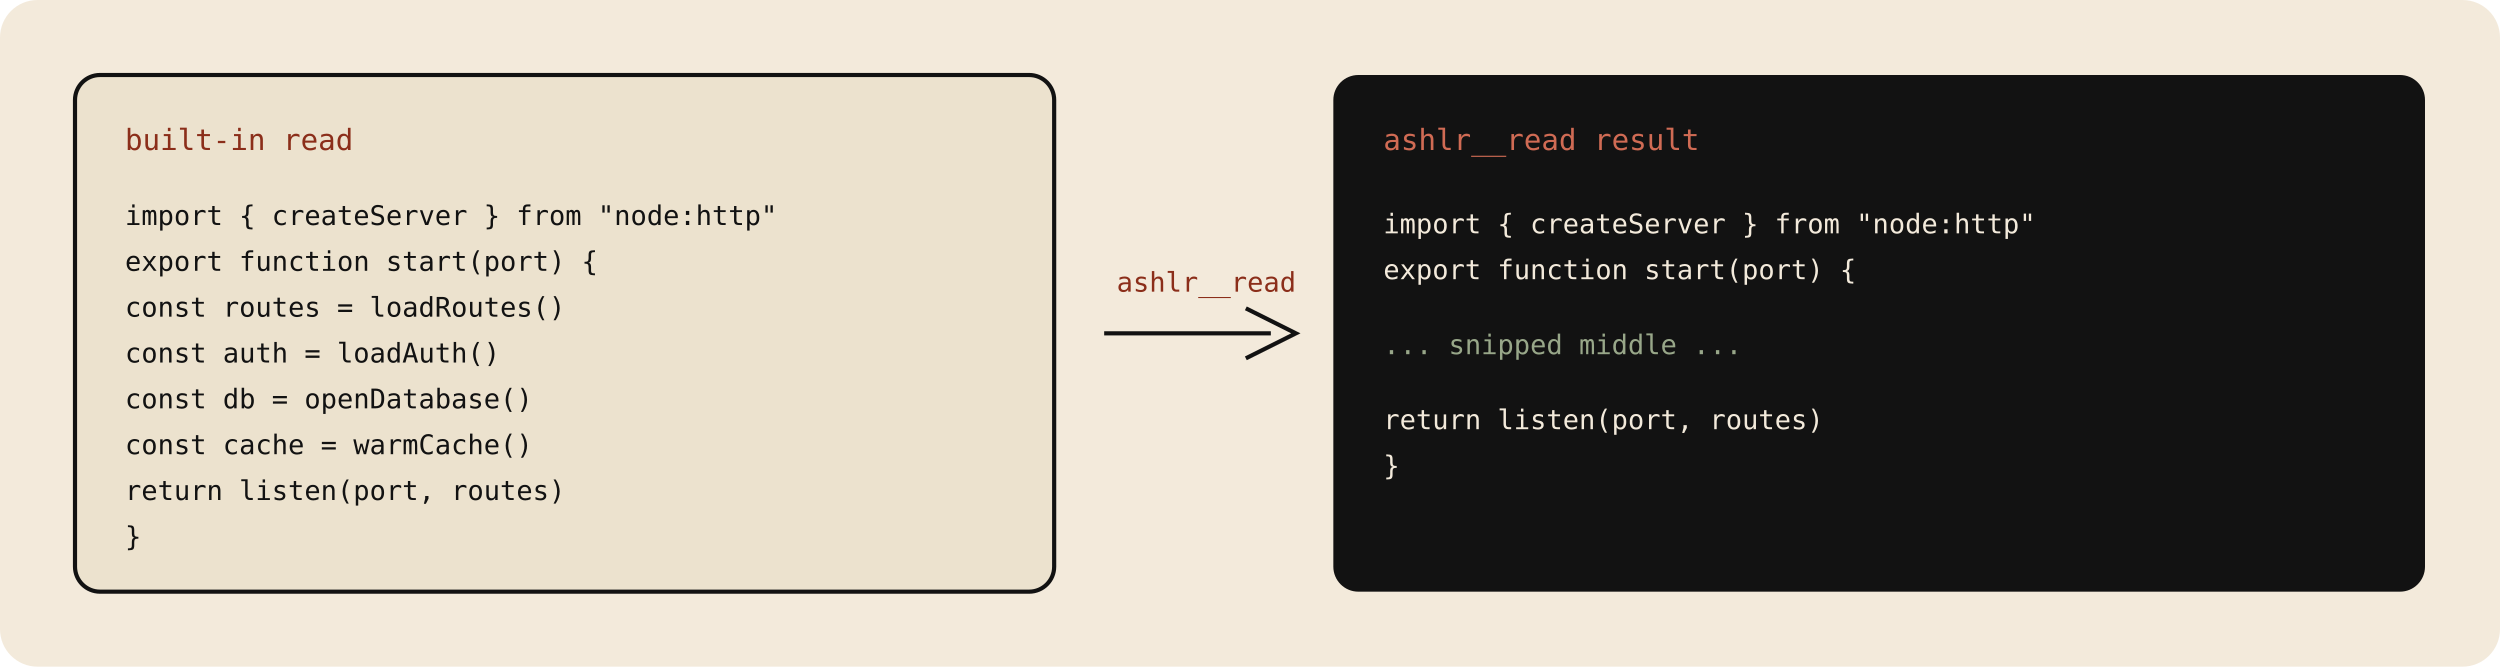
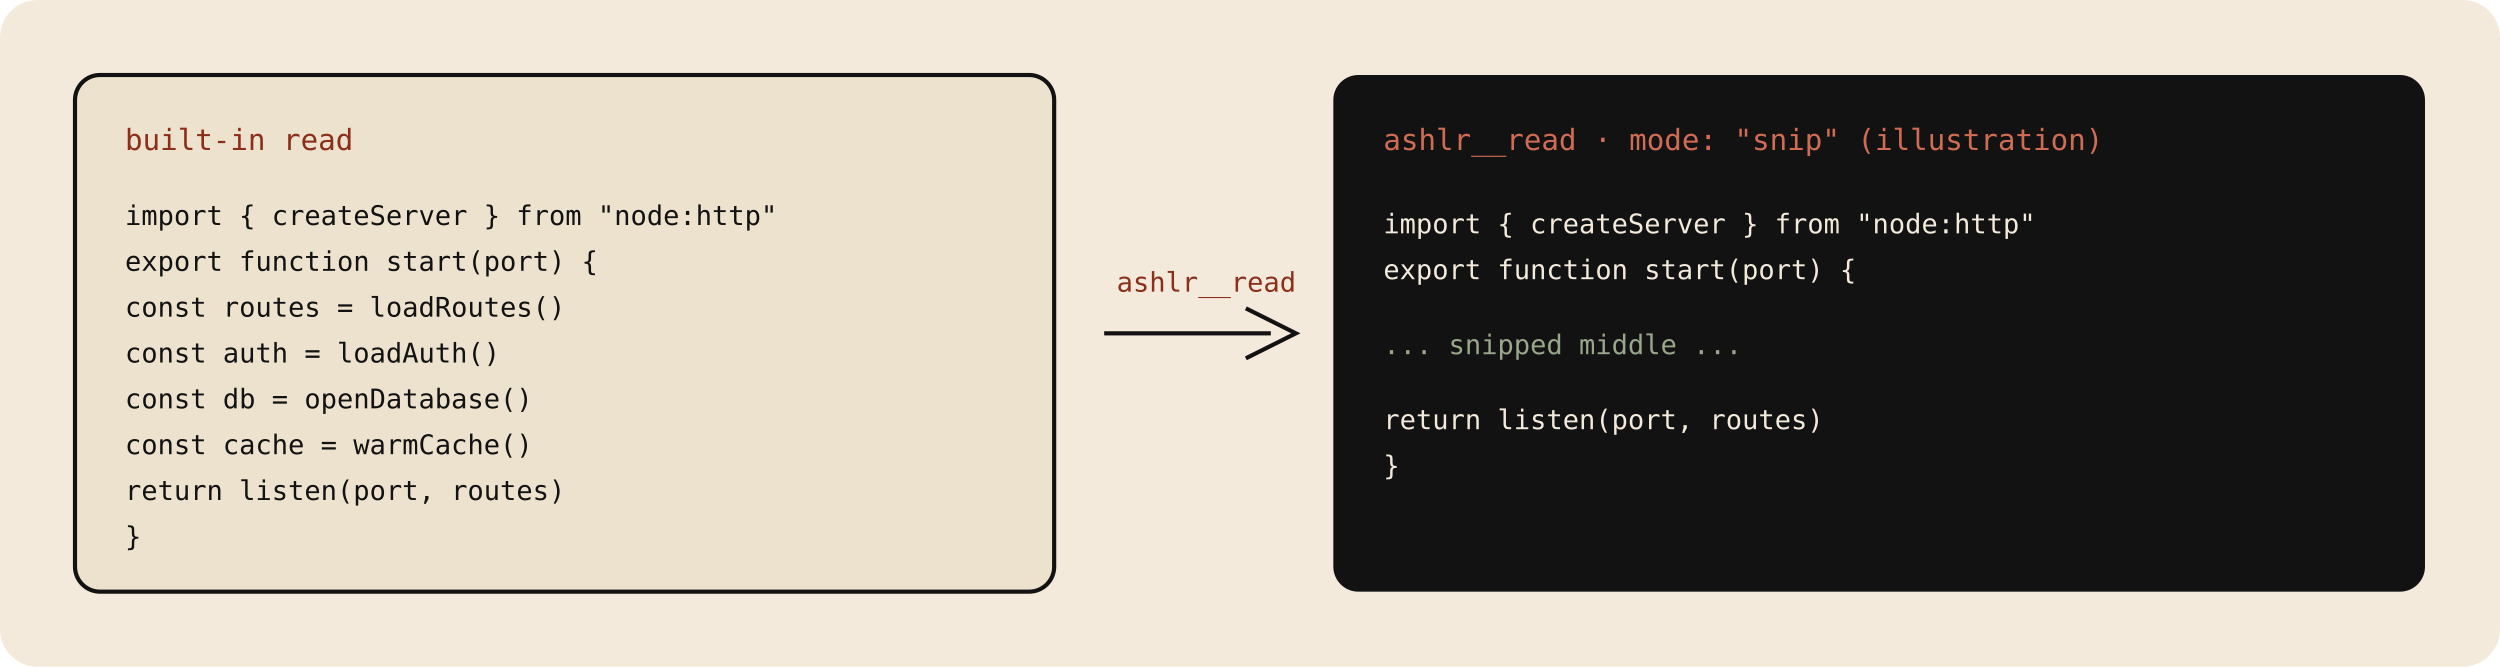
<svg xmlns="http://www.w3.org/2000/svg" width="1200" height="320" viewBox="0 0 1200 320" role="img" aria-labelledby="title desc">
  <rect width="1200" height="320" rx="18" fill="#F3EADB" />
  <rect x="36" y="36" width="470" height="248" rx="12" fill="#ECE2CE" stroke="#121212" stroke-width="2" />
  <text x="60" y="72" fill="#8B2E1A" font-family="ui-monospace, SFMono-Regular, Menlo, Consolas, monospace" font-size="14">built-in read</text>
  <g fill="#121212" font-family="ui-monospace, SFMono-Regular, Menlo, Consolas, monospace" font-size="13">
    <text x="60" y="108">import { createServer } from "node:http"</text>
    <text x="60" y="130">export function start(port) {</text>
    <text x="60" y="152">  const routes = loadRoutes()</text>
    <text x="60" y="174">  const auth = loadAuth()</text>
    <text x="60" y="196">  const db = openDatabase()</text>
    <text x="60" y="218">  const cache = warmCache()</text>
    <text x="60" y="240">  return listen(port, routes)</text>
    <text x="60" y="262">}</text>
  </g>
  <path d="M530 160 H610" stroke="#121212" stroke-width="2" fill="none" />
  <path d="M598 148 L622 160 L598 172" fill="none" stroke="#121212" stroke-width="2" />
  <text x="536" y="140" fill="#8B2E1A" font-family="ui-monospace, SFMono-Regular, Menlo, Consolas, monospace" font-size="13">ashlr__read</text>
  <rect x="640" y="36" width="524" height="248" rx="12" fill="#121212" />
-   <text x="664" y="72" fill="#D06B54" font-family="ui-monospace, SFMono-Regular, Menlo, Consolas, monospace" font-size="14">ashlr__read result</text>
+   <text x="664" y="72" fill="#D06B54" font-family="ui-monospace, SFMono-Regular, Menlo, Consolas, monospace" font-size="14">ashlr__read · mode: "snip" (illustration)</text>
  <g fill="#F3EADB" font-family="ui-monospace, SFMono-Regular, Menlo, Consolas, monospace" font-size="13">
    <text x="664" y="112">import { createServer } from "node:http"</text>
    <text x="664" y="134">export function start(port) {</text>
    <text x="664" y="170" fill="#98A789">... snipped middle ...</text>
    <text x="664" y="206">  return listen(port, routes)</text>
    <text x="664" y="228">}</text>
  </g>
</svg>
